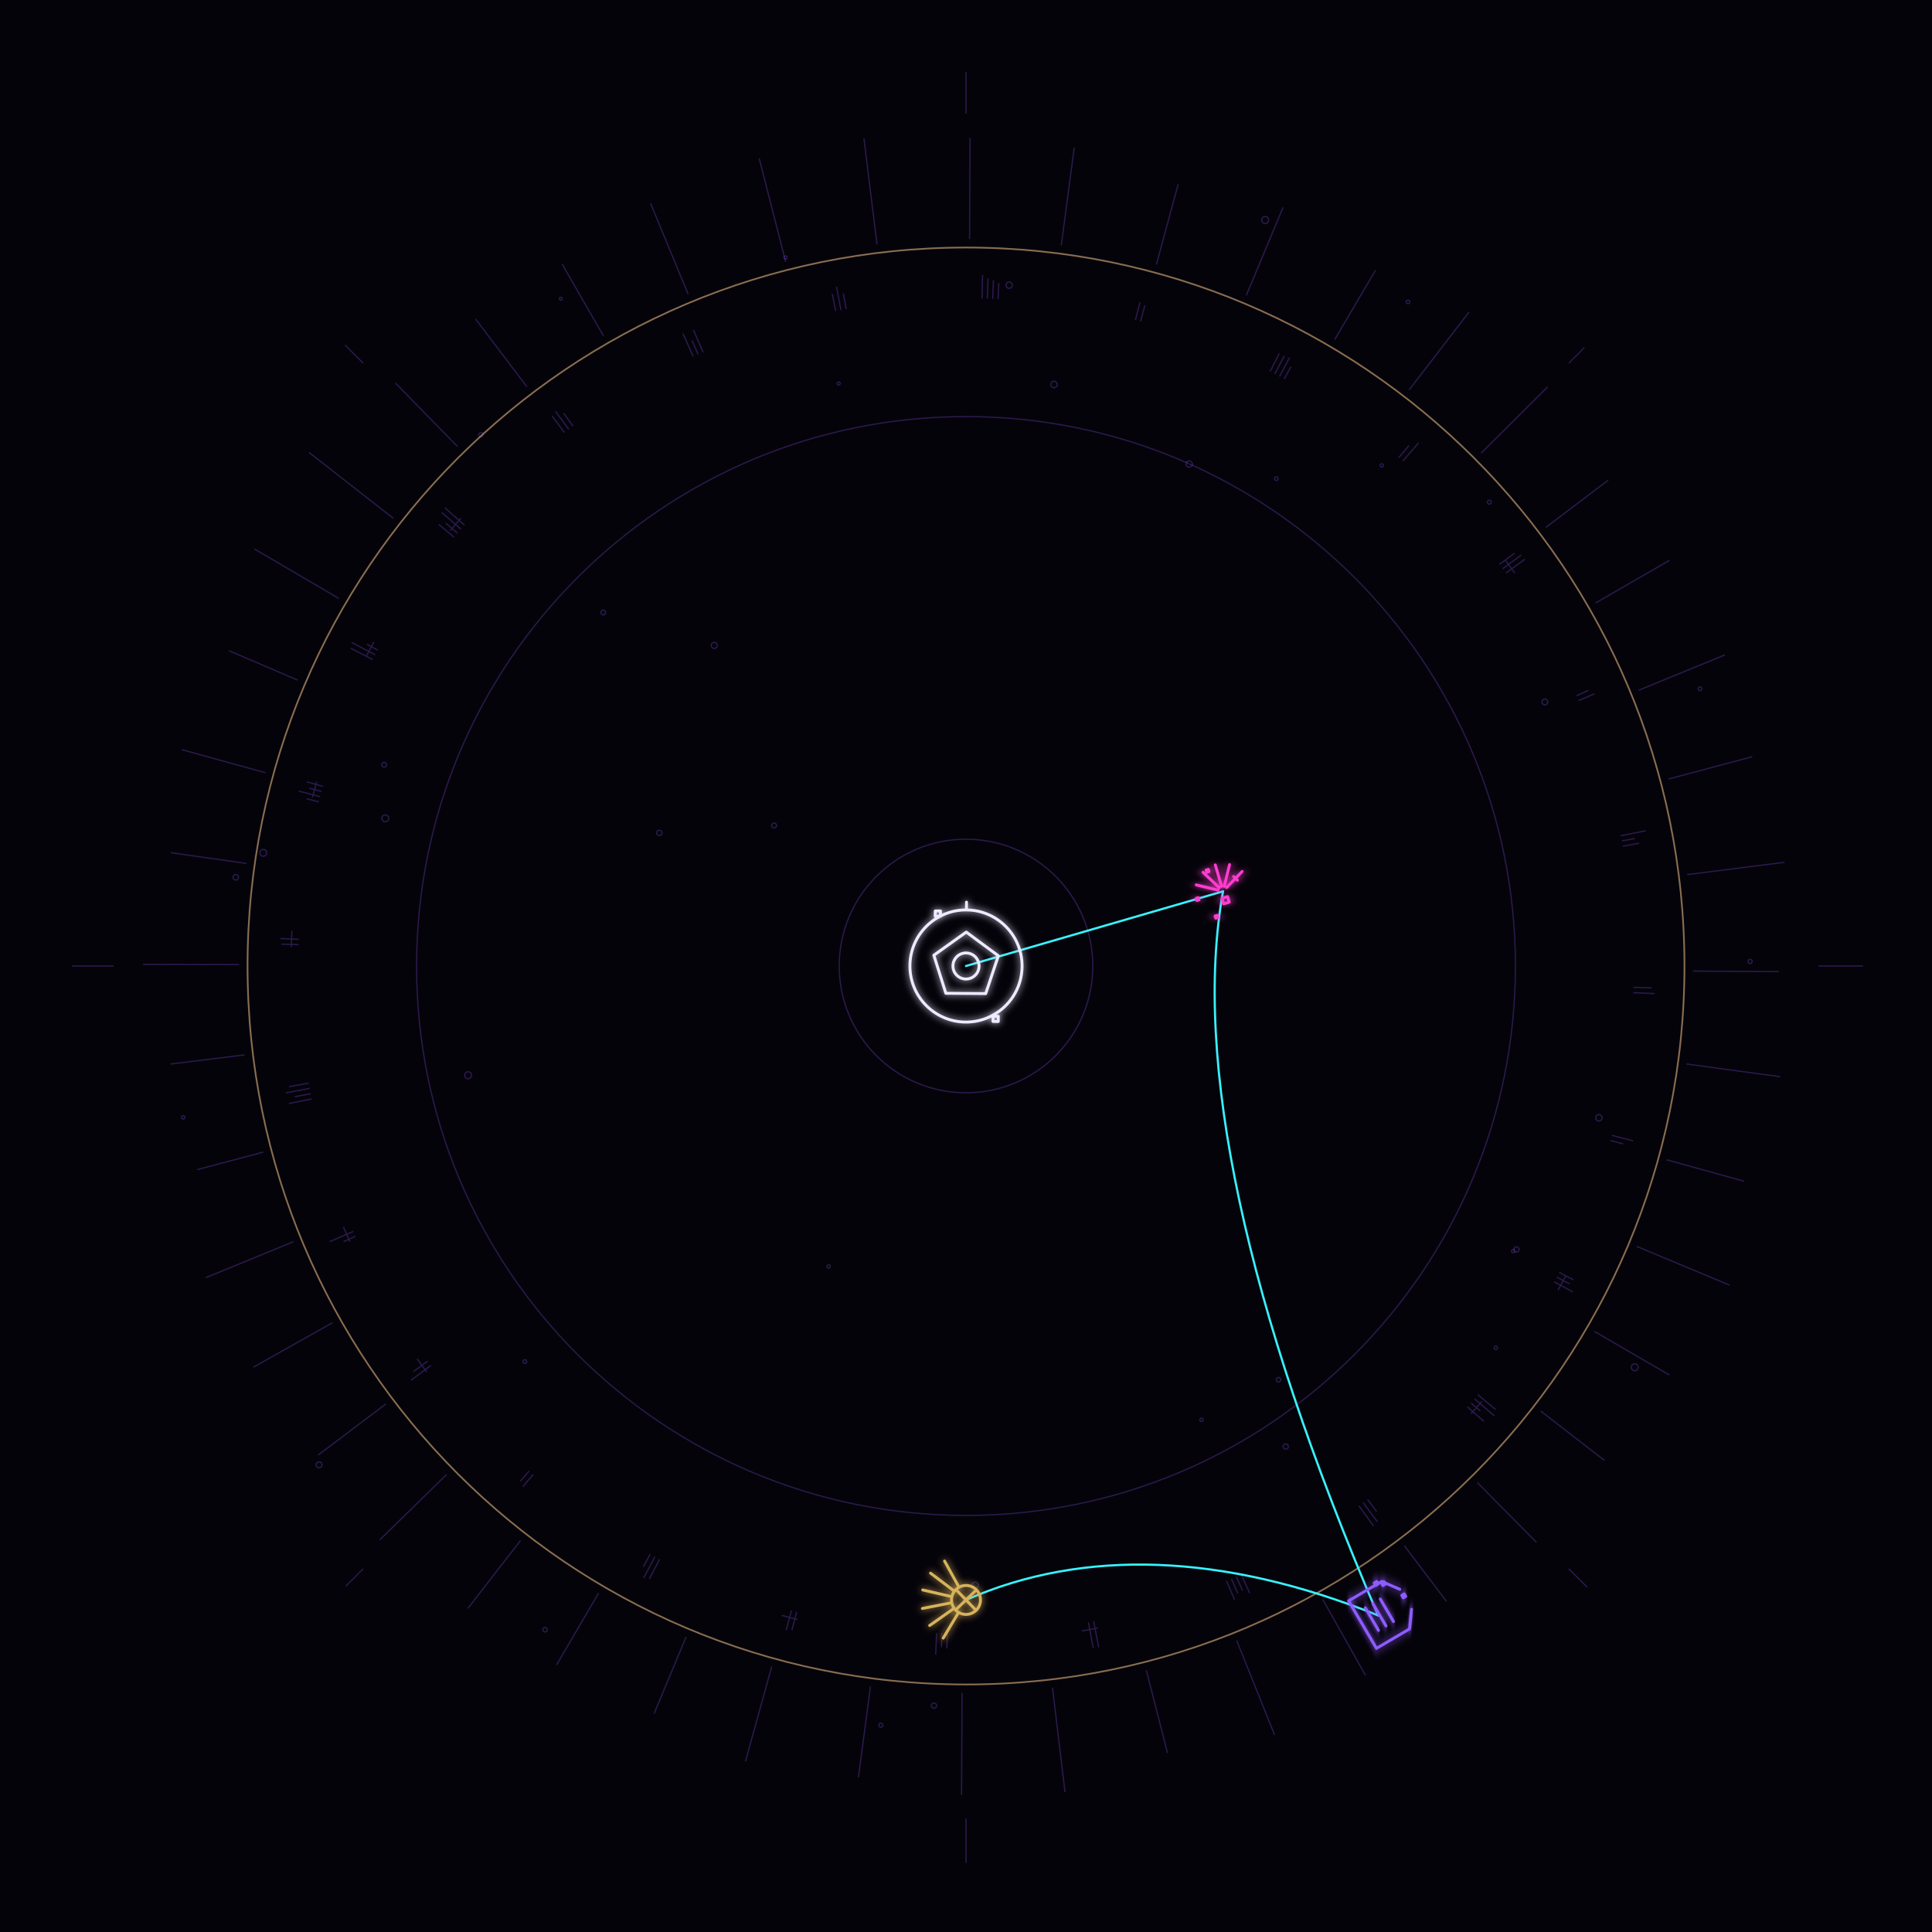
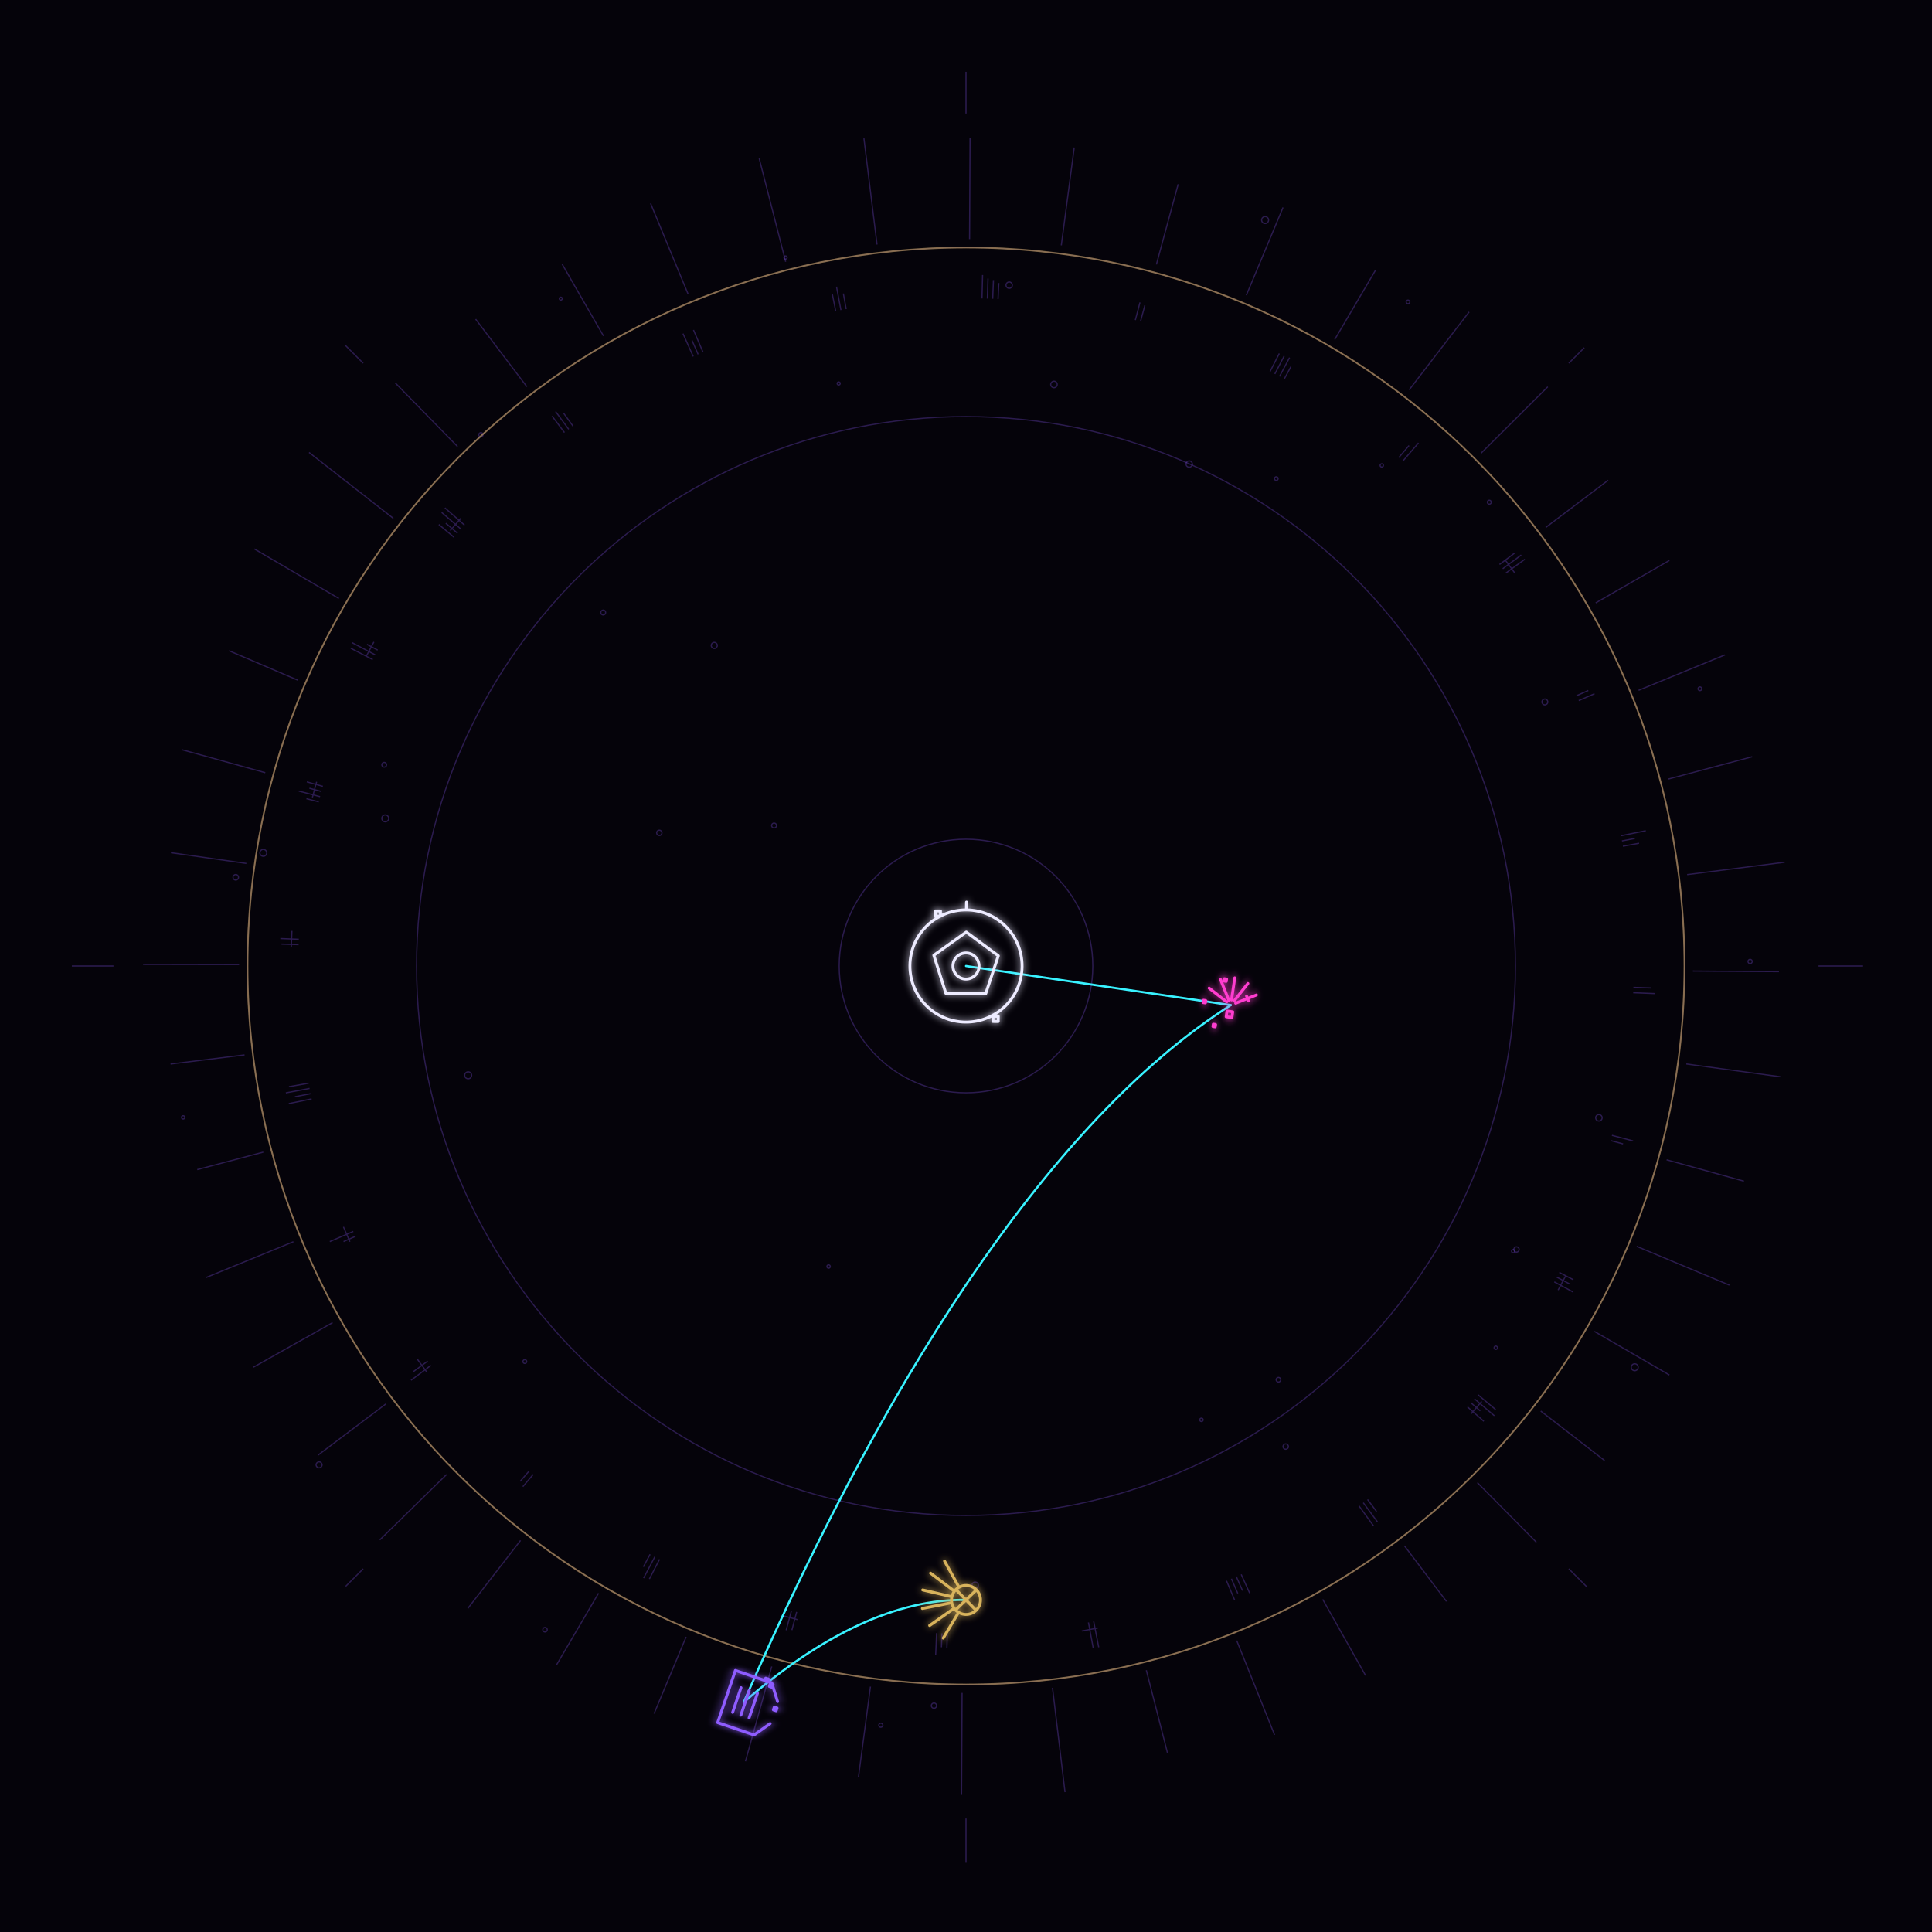
<svg xmlns="http://www.w3.org/2000/svg" viewBox="0 0 1600 1600" role="img">
  <defs>
    <filter id="sigil-glow" x="-30%" y="-30%" width="160%" height="160%">
      <feGaussianBlur stdDeviation="3" result="b" />
      <feMerge>
        <feMergeNode in="b" />
        <feMergeNode in="SourceGraphic" />
      </feMerge>
    </filter>
  </defs>
  <style>.sigil-node{fill:none;stroke-width:2.4;stroke-linecap:round;stroke-linejoin:round}.sigil-edge{fill:none;stroke-width:1.8;stroke-linecap:round}.sigil-region{fill:none;stroke-width:1.4}.sigil-boundary{fill:none;stroke:#D8B35C;stroke-width:1.4;stroke-opacity:0.55}.sigil-ornament{fill:none;stroke:#8E5CFF;stroke-opacity:0.28;stroke-width:1}.sigil-text{fill:#EDEBFF;font-family:ui-monospace,SFMono-Regular,Menlo,Consolas,monospace;font-size:15px;text-anchor:middle;dominant-baseline:middle}</style>
  <rect x="0" y="0" width="1600" height="1600" fill="#05030A" />
  <g class="sigil-layer sigil-layer-guide-geometry">
    <circle cx="800" cy="800" r="105" id="ornament-guide-0" class="sigil-ornament" stroke="#8E5CFF" />
    <circle cx="800" cy="800" r="455" id="ornament-guide-1" class="sigil-ornament" stroke="#8E5CFF" />
    <circle cx="800" cy="800" r="595" id="ornament-guide-2" class="sigil-ornament" stroke="#8E5CFF" />
    <path d="M800 94L800 59.481" id="ornament-cardinal-0" class="sigil-ornament" stroke="#8E5CFF" />
    <path d="M1299.217 300.783L1312.026 287.974" id="ornament-cardinal-1" class="sigil-ornament" stroke="#8E5CFF" />
    <path d="M1506 800L1542.906 800" id="ornament-cardinal-2" class="sigil-ornament" stroke="#8E5CFF" />
    <path d="M1299.217 1299.217L1314.492 1314.492" id="ornament-cardinal-3" class="sigil-ornament" stroke="#8E5CFF" />
    <path d="M800 1506L800 1542.657" id="ornament-cardinal-4" class="sigil-ornament" stroke="#8E5CFF" />
    <path d="M300.783 1299.217L286.287 1313.713" id="ornament-cardinal-5" class="sigil-ornament" stroke="#8E5CFF" />
    <path d="M94 800L59.509 800" id="ornament-cardinal-6" class="sigil-ornament" stroke="#8E5CFF" />
    <path d="M300.783 300.783L285.793 285.793" id="ornament-cardinal-7" class="sigil-ornament" stroke="#8E5CFF" />
  </g>
  <g class="sigil-layer sigil-layer-ornament-back">
    <path d="M1401.985 804.182L1473.239 804.677" id="ornament-filament-0" class="sigil-ornament" stroke="#8E5CFF" />
    <path d="M1396.51 881.119L1474.331 891.702" id="ornament-filament-1" class="sigil-ornament" stroke="#8E5CFF" />
    <path d="M1380.213 960.49L1444.226 978.197" id="ornament-filament-2" class="sigil-ornament" stroke="#8E5CFF" />
    <path d="M1355.426 1032.177L1432.22 1064.278" id="ornament-filament-3" class="sigil-ornament" stroke="#8E5CFF" />
    <path d="M1320.409 1102.62L1382.467 1138.707" id="ornament-filament-4" class="sigil-ornament" stroke="#8E5CFF" />
    <path d="M1275.97 1168.587L1328.844 1209.532" id="ornament-filament-5" class="sigil-ornament" stroke="#8E5CFF" />
    <path d="M1223.492 1227.853L1272.341 1277.205" id="ornament-filament-6" class="sigil-ornament" stroke="#8E5CFF" />
    <path d="M1163.099 1280.17L1197.897 1326.188" id="ornament-filament-7" class="sigil-ornament" stroke="#8E5CFF" />
    <path d="M1095.412 1324.534L1130.88 1387.512" id="ornament-filament-8" class="sigil-ornament" stroke="#8E5CFF" />
    <path d="M1024.21 1358.69L1055.545 1436.772" id="ornament-filament-9" class="sigil-ornament" stroke="#8E5CFF" />
    <path d="M949.32 1383.187L966.871 1451.734" id="ornament-filament-10" class="sigil-ornament" stroke="#8E5CFF" />
    <path d="M871.632 1397.723L881.993 1484.181" id="ornament-filament-11" class="sigil-ornament" stroke="#8E5CFF" />
    <path d="M796.757 1401.991L796.302 1486.438" id="ornament-filament-12" class="sigil-ornament" stroke="#8E5CFF" />
    <path d="M720.875 1396.777L710.923 1471.841" id="ornament-filament-13" class="sigil-ornament" stroke="#8E5CFF" />
    <path d="M639.143 1380.111L617.366 1458.648" id="ornament-filament-14" class="sigil-ornament" stroke="#8E5CFF" />
    <path d="M568.209 1355.587L541.703 1419.121" id="ornament-filament-15" class="sigil-ornament" stroke="#8E5CFF" />
    <path d="M495.686 1319.42L460.884 1378.822" id="ornament-filament-16" class="sigil-ornament" stroke="#8E5CFF" />
    <path d="M431.093 1275.722L387.451 1332" id="ornament-filament-17" class="sigil-ornament" stroke="#8E5CFF" />
    <path d="M369.822 1221.13L314.522 1275.267" id="ornament-filament-18" class="sigil-ornament" stroke="#8E5CFF" />
    <path d="M319.529 1162.701L263.48 1205.011" id="ornament-filament-19" class="sigil-ornament" stroke="#8E5CFF" />
    <path d="M275.432 1095.351L209.896 1132.249" id="ornament-filament-20" class="sigil-ornament" stroke="#8E5CFF" />
    <path d="M242.988 1028.346L170.369 1058.116" id="ornament-filament-21" class="sigil-ornament" stroke="#8E5CFF" />
    <path d="M218.064 954.125L163.356 968.614" id="ornament-filament-22" class="sigil-ornament" stroke="#8E5CFF" />
    <path d="M202.518 873.619L141.279 881.164" id="ornament-filament-23" class="sigil-ornament" stroke="#8E5CFF" />
    <path d="M198.001 798.82L118.514 798.664" id="ornament-filament-24" class="sigil-ornament" stroke="#8E5CFF" />
    <path d="M204.021 715.069L141.562 706.169" id="ornament-filament-25" class="sigil-ornament" stroke="#8E5CFF" />
    <path d="M219.678 639.904L150.631 620.856" id="ornament-filament-26" class="sigil-ornament" stroke="#8E5CFF" />
    <path d="M246.517 563.229L189.68 538.915" id="ornament-filament-27" class="sigil-ornament" stroke="#8E5CFF" />
    <path d="M280.628 495.604L210.645 454.588" id="ornament-filament-28" class="sigil-ornament" stroke="#8E5CFF" />
    <path d="M325.717 429.245L255.932 374.693" id="ornament-filament-29" class="sigil-ornament" stroke="#8E5CFF" />
    <path d="M378.902 369.791L327.429 317.205" id="ornament-filament-30" class="sigil-ornament" stroke="#8E5CFF" />
    <path d="M436.33 320.262L393.914 264.309" id="ornament-filament-31" class="sigil-ornament" stroke="#8E5CFF" />
    <path d="M499.775 278.206L465.599 218.807" id="ornament-filament-32" class="sigil-ornament" stroke="#8E5CFF" />
    <path d="M569.916 243.704L538.794 168.459" id="ornament-filament-33" class="sigil-ornament" stroke="#8E5CFF" />
    <path d="M650.657 216.819L628.741 131.236" id="ornament-filament-34" class="sigil-ornament" stroke="#8E5CFF" />
    <path d="M726.307 202.528L715.461 114.595" id="ornament-filament-35" class="sigil-ornament" stroke="#8E5CFF" />
    <path d="M802.949 198.007L803.359 114.381" id="ornament-filament-36" class="sigil-ornament" stroke="#8E5CFF" />
    <path d="M878.918 203.195L889.632 122.17" id="ornament-filament-37" class="sigil-ornament" stroke="#8E5CFF" />
    <path d="M957.676 219.016L975.709 152.569" id="ornament-filament-38" class="sigil-ornament" stroke="#8E5CFF" />
    <path d="M1032.141 244.559L1062.547 171.805" id="ornament-filament-39" class="sigil-ornament" stroke="#8E5CFF" />
    <path d="M1105.347 281.187L1139.082 223.867" id="ornament-filament-40" class="sigil-ornament" stroke="#8E5CFF" />
    <path d="M1167.04 322.836L1216.658 258.331" id="ornament-filament-41" class="sigil-ornament" stroke="#8E5CFF" />
    <path d="M1226.617 375.263L1281.805 320.318" id="ornament-filament-42" class="sigil-ornament" stroke="#8E5CFF" />
    <path d="M1280.102 436.812L1331.792 397.709" id="ornament-filament-43" class="sigil-ornament" stroke="#8E5CFF" />
    <path d="M1321.507 499.277L1382.496 464.108" id="ornament-filament-44" class="sigil-ornament" stroke="#8E5CFF" />
    <path d="M1357.017 571.667L1428.584 542.33" id="ornament-filament-45" class="sigil-ornament" stroke="#8E5CFF" />
    <path d="M1381.743 645.147L1451.121 626.679" id="ornament-filament-46" class="sigil-ornament" stroke="#8E5CFF" />
    <path d="M1397.224 724.318L1477.937 714.09" id="ornament-filament-47" class="sigil-ornament" stroke="#8E5CFF" />
    <path d="M1352.717 817.693L1367.662 818.171M1352.558 822.114L1370.324 822.825" id="ornament-rune-0" class="sigil-ornament" stroke="#8E5CFF" />
    <path d="M1334.922 940.24L1352.431 944.831M1333.783 944.515L1344.158 947.324" id="ornament-rune-1" class="sigil-ornament" stroke="#8E5CFF" />
    <path d="M1291.323 1053.792L1302.977 1059.812M1289.277 1057.715L1300.048 1063.388M1287.2 1061.621L1302.625 1069.904M1296.654 1056.546L1290.354 1068.391" id="ornament-rune-2" class="sigil-ornament" stroke="#8E5CFF" />
    <path d="M1223.954 1155.066L1238.626 1167.354M1221.1 1158.446L1237.571 1172.466M1218.219 1161.804L1225.89 1168.44M1215.311 1165.138L1228.859 1177.049M1227.115 1160.63L1218.338 1170.776" id="ornament-rune-3" class="sigil-ornament" stroke="#8E5CFF" />
    <path d="M1132.55 1241.836L1140.02 1251.761M1129.005 1244.482L1140.693 1260.273M1125.439 1247.1L1137.527 1263.707" id="ornament-rune-4" class="sigil-ornament" stroke="#8E5CFF" />
    <path d="M1027.912 1303.85L1034.905 1319.31M1023.874 1305.657L1029.004 1317.245M1019.822 1307.432L1025.089 1319.591M1015.755 1309.175L1022.426 1324.917" id="ornament-rune-5" class="sigil-ornament" stroke="#8E5CFF" />
    <path d="M905.742 1342.796L909.913 1364.211M901.396 1343.625L905.328 1364.703M909.083 1348.254L895.895 1350.713" id="ornament-rune-6" class="sigil-ornament" stroke="#8E5CFF" />
    <path d="M784.518 1352.783L784.172 1365.127M780.096 1352.642L779.68 1364.198M775.676 1352.465L774.892 1370.268" id="ornament-rune-7" class="sigil-ornament" stroke="#8E5CFF" />
    <path d="M659.76 1334.922L655.815 1349.969M655.485 1333.783L651.077 1350.063M660.402 1341.289L647.452 1337.783" id="ornament-rune-8" class="sigil-ornament" stroke="#8E5CFF" />
    <path d="M546.208 1291.323L537.791 1307.618M542.285 1289.277L533.003 1306.9M538.379 1287.2L532.811 1297.568" id="ornament-rune-9" class="sigil-ornament" stroke="#8E5CFF" />
    <path d="M441.554 1221.1L432.983 1231.169M438.196 1218.219L430.818 1226.747" id="ornament-rune-10" class="sigil-ornament" stroke="#8E5CFF" />
    <path d="M356.837 1130.78L340.385 1143.061M354.205 1127.225L342.274 1135.983M353.37 1136.159L345.432 1125.344" id="ornament-rune-11" class="sigil-ornament" stroke="#8E5CFF" />
    <path d="M294.343 1023.874L284.52 1028.223M292.568 1019.822L273.132 1028.241M289.766 1028.346L284.433 1016.036" id="ornament-rune-12" class="sigil-ornament" stroke="#8E5CFF" />
    <path d="M258.067 910.081L239.179 913.917M257.204 905.742L244.231 908.269M256.375 901.396L236.727 905.061M255.582 897.044L239.333 899.94" id="ornament-rune-13" class="sigil-ornament" stroke="#8E5CFF" />
    <path d="M247.283 782.307L233.147 781.855M247.442 777.886L232.163 777.274M241.219 784.35L241.756 770.945" id="ornament-rune-14" class="sigil-ornament" stroke="#8E5CFF" />
    <path d="M263.973 664.043L253.761 661.453M265.078 659.76L247.471 655.144M266.217 655.485L256.228 652.78M267.39 651.219L254.107 647.509M258.711 660.402L262.217 647.452" id="ornament-rune-15" class="sigil-ornament" stroke="#8E5CFF" />
    <path d="M308.677 546.208L290.566 536.852M310.723 542.285L291.341 532.076M312.8 538.379L303.907 533.604M303.346 543.454L309.646 531.609" id="ornament-rune-16" class="sigil-ornament" stroke="#8E5CFF" />
    <path d="M376.046 444.934L363.41 434.351M378.9 441.554L369.235 433.327M381.781 438.196L365.788 424.361M384.689 434.862L368.457 420.592M372.885 439.37L381.662 429.224" id="ornament-rune-17" class="sigil-ornament" stroke="#8E5CFF" />
    <path d="M467.45 358.164L457.216 344.567M470.995 355.518L460.107 340.809M474.561 352.9L466.818 342.262" id="ornament-rune-18" class="sigil-ornament" stroke="#8E5CFF" />
    <path d="M574.105 295.242L565.617 276.276M578.15 293.451L573.123 281.972M582.21 291.693L574.312 273.259" id="ornament-rune-19" class="sigil-ornament" stroke="#8E5CFF" />
    <path d="M692.088 257.631L689.259 243.413M696.43 256.785L692.734 237.4M700.779 255.974L698.429 243.087" id="ornament-rune-20" class="sigil-ornament" stroke="#8E5CFF" />
    <path d="M813.271 247.159L813.736 227.767M817.693 247.283L818.224 230.704M822.114 247.442L822.733 231.972M826.534 247.637L827.169 234.418" id="ornament-rune-21" class="sigil-ornament" stroke="#8E5CFF" />
    <path d="M940.24 265.078L944.069 250.474M944.515 266.217L948.116 252.917" id="ornament-rune-22" class="sigil-ornament" stroke="#8E5CFF" />
    <path d="M1051.825 307.666L1059.452 292.754M1055.756 309.696L1063.523 294.805M1059.67 311.758L1067.959 296.172M1063.567 313.851L1069.081 303.681" id="ornament-rune-23" class="sigil-ornament" stroke="#8E5CFF" />
    <path d="M1158.446 378.9L1166.9 368.968M1161.804 381.781L1174.737 366.831" id="ornament-rune-24" class="sigil-ornament" stroke="#8E5CFF" />
    <path d="M1241.836 467.45L1254.188 458.153M1244.482 470.995L1259.819 459.643M1247.1 474.561L1262.814 463.123M1246.63 463.841L1254.568 474.656" id="ornament-rune-25" class="sigil-ornament" stroke="#8E5CFF" />
    <path d="M1305.657 576.126L1315.366 571.828M1307.432 580.178L1320.519 574.509" id="ornament-rune-26" class="sigil-ornament" stroke="#8E5CFF" />
    <path d="M1342.369 692.088L1362.94 687.995M1343.215 696.43L1353.822 694.408M1344.026 700.779L1357.398 698.341" id="ornament-rune-27" class="sigil-ornament" stroke="#8E5CFF" />
    <circle cx="499.557" cy="507.254" r="2.017" id="ornament-dot-87" class="sigil-ornament" stroke="#8E5CFF" />
    <circle cx="1047.714" cy="182.248" r="2.88" id="ornament-dot-88" class="sigil-ornament" stroke="#8E5CFF" />
    <circle cx="1407.799" cy="570.398" r="1.545" id="ornament-dot-89" class="sigil-ornament" stroke="#8E5CFF" />
    <circle cx="218.054" cy="706.291" r="2.83" id="ornament-dot-90" class="sigil-ornament" stroke="#8E5CFF" />
    <circle cx="451.355" cy="1349.661" r="1.862" id="ornament-dot-91" class="sigil-ornament" stroke="#8E5CFF" />
    <circle cx="195.243" cy="726.547" r="2.298" id="ornament-dot-92" class="sigil-ornament" stroke="#8E5CFF" />
    <circle cx="546.012" cy="689.719" r="2.214" id="ornament-dot-93" class="sigil-ornament" stroke="#8E5CFF" />
    <circle cx="807.572" cy="1312.798" r="2.658" id="ornament-dot-94" class="sigil-ornament" stroke="#8E5CFF" />
    <circle cx="1056.979" cy="396.379" r="1.519" id="ornament-dot-95" class="sigil-ornament" stroke="#8E5CFF" />
    <circle cx="1353.792" cy="1132.296" r="2.861" id="ornament-dot-96" class="sigil-ornament" stroke="#8E5CFF" />
    <circle cx="650.553" cy="213.273" r="1.336" id="ornament-dot-97" class="sigil-ornament" stroke="#8E5CFF" />
    <circle cx="1233.375" cy="415.884" r="1.632" id="ornament-dot-98" class="sigil-ornament" stroke="#8E5CFF" />
    <circle cx="694.575" cy="317.581" r="1.272" id="ornament-dot-99" class="sigil-ornament" stroke="#8E5CFF" />
    <circle cx="1238.756" cy="1116.163" r="1.408" id="ornament-dot-100" class="sigil-ornament" stroke="#8E5CFF" />
    <circle cx="398.281" cy="360.069" r="1.795" id="ornament-dot-101" class="sigil-ornament" stroke="#8E5CFF" />
    <circle cx="591.524" cy="534.501" r="2.516" id="ornament-dot-102" class="sigil-ornament" stroke="#8E5CFF" />
    <circle cx="319.066" cy="677.73" r="2.845" id="ornament-dot-103" class="sigil-ornament" stroke="#8E5CFF" />
    <circle cx="1058.77" cy="1142.642" r="1.923" id="ornament-dot-104" class="sigil-ornament" stroke="#8E5CFF" />
    <circle cx="1255.882" cy="1034.767" r="2.208" id="ornament-dot-105" class="sigil-ornament" stroke="#8E5CFF" />
    <circle cx="1253.113" cy="1036.153" r="1.339" id="ornament-dot-106" class="sigil-ornament" stroke="#8E5CFF" />
    <circle cx="729.456" cy="1428.733" r="1.688" id="ornament-dot-107" class="sigil-ornament" stroke="#8E5CFF" />
    <circle cx="1279.39" cy="581.309" r="2.418" id="ornament-dot-108" class="sigil-ornament" stroke="#8E5CFF" />
    <circle cx="434.622" cy="1127.58" r="1.573" id="ornament-dot-109" class="sigil-ornament" stroke="#8E5CFF" />
    <circle cx="151.702" cy="925.361" r="1.375" id="ornament-dot-110" class="sigil-ornament" stroke="#8E5CFF" />
    <circle cx="1166.042" cy="250.016" r="1.509" id="ornament-dot-111" class="sigil-ornament" stroke="#8E5CFF" />
    <circle cx="264.247" cy="1213.105" r="2.471" id="ornament-dot-112" class="sigil-ornament" stroke="#8E5CFF" />
    <circle cx="387.705" cy="890.508" r="2.891" id="ornament-dot-113" class="sigil-ornament" stroke="#8E5CFF" />
    <circle cx="1064.777" cy="1197.982" r="2.237" id="ornament-dot-114" class="sigil-ornament" stroke="#8E5CFF" />
    <circle cx="1449.358" cy="796.239" r="1.754" id="ornament-dot-115" class="sigil-ornament" stroke="#8E5CFF" />
    <circle cx="835.749" cy="236.15" r="2.607" id="ornament-dot-116" class="sigil-ornament" stroke="#8E5CFF" />
    <circle cx="686.209" cy="1048.882" r="1.394" id="ornament-dot-117" class="sigil-ornament" stroke="#8E5CFF" />
    <circle cx="641.056" cy="683.637" r="2.04" id="ornament-dot-118" class="sigil-ornament" stroke="#8E5CFF" />
    <circle cx="773.473" cy="1412.548" r="2.191" id="ornament-dot-119" class="sigil-ornament" stroke="#8E5CFF" />
    <circle cx="318.174" cy="633.335" r="1.969" id="ornament-dot-120" class="sigil-ornament" stroke="#8E5CFF" />
    <circle cx="1144.324" cy="385.436" r="1.375" id="ornament-dot-121" class="sigil-ornament" stroke="#8E5CFF" />
    <circle cx="464.418" cy="247.323" r="1.209" id="ornament-dot-122" class="sigil-ornament" stroke="#8E5CFF" />
    <circle cx="984.835" cy="384.313" r="2.617" id="ornament-dot-123" class="sigil-ornament" stroke="#8E5CFF" />
    <circle cx="994.976" cy="1175.836" r="1.407" id="ornament-dot-124" class="sigil-ornament" stroke="#8E5CFF" />
    <circle cx="872.858" cy="318.388" r="2.683" id="ornament-dot-125" class="sigil-ornament" stroke="#8E5CFF" />
    <circle cx="1324.145" cy="925.71" r="2.666" id="ornament-dot-126" class="sigil-ornament" stroke="#8E5CFF" />
  </g>
  <g class="sigil-layer sigil-layer-semantic-regions">
    <circle cx="800" cy="800" r="595" id="boundary-host" class="sigil-boundary sigil-invocation-boundary" />
  </g>
  <g class="sigil-layer sigil-layer-semantic-edges">
-     <path d="M800 800C839.337 788.571 911.712 767.545 1012.865 738.157" id="edge-e0_n0.0-_n1.0" class="sigil-edge sigil-edge-flow" stroke="#38F2FF" />
-     <path d="M1012.865 738.157C987.704 878.031 1031.379 1081.922 1141.322 1337.837" id="edge-e1_n1.0-_n2.0" class="sigil-edge sigil-edge-flow" stroke="#38F2FF" />
-     <path d="M1141.322 1337.837C1013.521 1286.381 897.472 1282.016 800 1325" id="edge-e2_n2.0-_n3.0" class="sigil-edge sigil-edge-flow" stroke="#38F2FF" />
+     <path d="M800 800C840.525 805.984 915.083 816.994 1019.289 832.382" id="edge-e0_n0.0-_n1.0" class="sigil-edge sigil-edge-flow" stroke="#38F2FF" />
+     <path d="M1019.289 832.382C880.572 920.81 743.416 1117.137 615.887 1409.813" id="edge-e1_n1.0-_n2.0" class="sigil-edge sigil-edge-flow" stroke="#38F2FF" />
+     <path d="M615.887 1409.813C681.358 1352.771 743.956 1323.935 800 1325" id="edge-e2_n2.0-_n3.0" class="sigil-edge sigil-edge-flow" stroke="#38F2FF" />
  </g>
  <g class="sigil-layer sigil-layer-semantic-nodes">
    <path d="M846.44 800C846.44 825.648 825.648 846.44 800 846.44C774.352 846.44 753.56 825.648 753.56 800C753.56 774.352 774.352 753.56 800 753.56C825.648 753.56 846.44 774.352 846.44 800M800 771.92L826.706 791.323L816.505 822.717L783.495 822.717L773.294 791.323ZM810.8 800C810.8 805.965 805.965 810.8 800 810.8C794.035 810.8 789.2 805.965 789.2 800C789.2 794.035 794.035 789.2 800 789.2C805.965 789.2 810.8 794.035 810.8 800M800 753.56L800 747.08M774.184 754.636L778.504 754.636L778.504 758.956L774.184 758.956ZM822.743 841.416L827.063 841.416L827.063 845.736L822.743 845.736Z" id="node-n0" class="sigil-node sigil-node-source" stroke="#EDEBFF" filter="url(#sigil-glow)" transform="rotate(0.464 800 800)" />
-     <path d="M1009.118 736.007L993.088 726.812M1010.7 734.419L1001.437 718.428M1012.865 733.837L1012.865 715.357M1015.03 734.419L1024.293 718.428M1016.612 736.007L1032.642 726.812M1024.698 728.879L1026.847 732.627M1010.465 743.437L1015.265 743.437L1015.265 748.237L1010.465 748.237ZM1004.403 717.308L1006.323 717.308L1006.323 719.228L1004.403 719.228ZM989.873 737.432L991.793 737.432L991.793 739.352L989.873 739.352ZM1000.787 755.882L1002.707 755.882L1002.707 757.802L1000.787 757.802Z" id="node-n1" class="sigil-node sigil-node-scatter" stroke="#FF3CCF" filter="url(#sigil-glow)" transform="rotate(-16.328 1012.865 738.157)" />
-     <path d="M1118.522 1352.837L1118.522 1321.037L1131.722 1311.437M1164.122 1352.837L1164.122 1321.037L1150.922 1311.437M1118.522 1352.837L1164.122 1352.837M1130.522 1329.437L1152.122 1329.437M1130.522 1336.637L1152.122 1336.637M1130.522 1343.837L1152.122 1343.837M1136.887 1310.155L1139.287 1310.155L1139.287 1312.555L1136.887 1312.555ZM1116.475 1324.609L1118.875 1324.609L1118.875 1327.009L1116.475 1327.009ZM1119.576 1319.521L1121.976 1319.521L1121.976 1321.921L1119.576 1321.921Z" id="node-n2" class="sigil-node sigil-node-effect" stroke="#8E5CFF" filter="url(#sigil-glow)" transform="rotate(59.571 1141.322 1337.837)" />
+     <path d="M1015.541 830.232L999.511 821.037M1017.123 828.644L1007.861 812.652M1019.289 828.062L1019.289 809.582M1021.454 828.644L1030.716 812.652M1023.036 830.232L1039.066 821.037M1031.121 823.104L1033.271 826.852M1016.889 837.662L1021.689 837.662L1021.689 842.462L1016.889 842.462ZM1010.827 811.533L1012.747 811.533L1012.747 813.453L1010.827 813.453ZM996.296 831.657L998.216 831.657L998.216 833.577L996.296 833.577ZM1007.21 850.106L1009.13 850.106L1009.13 852.026L1007.21 852.026Z" id="node-n1" class="sigil-node sigil-node-scatter" stroke="#FF3CCF" filter="url(#sigil-glow)" transform="rotate(8.272 1019.289 832.382)" />
+     <path d="M593.087 1424.813L593.087 1393.013L606.287 1383.413M638.687 1424.813L638.687 1393.013L625.487 1383.413M593.087 1424.813L638.687 1424.813M605.087 1401.413L626.687 1401.413M605.087 1408.613L626.687 1408.613M605.087 1415.813L626.687 1415.813M611.452 1382.13L613.852 1382.13L613.852 1384.53L611.452 1384.53ZM591.04 1396.585L593.44 1396.585L593.44 1398.985L591.04 1398.985ZM594.141 1391.496L596.541 1391.496L596.541 1393.896L594.141 1393.896Z" id="node-n2" class="sigil-node sigil-node-effect" stroke="#8E5CFF" filter="url(#sigil-glow)" transform="rotate(108.771 615.887 1409.813)" />
    <path d="M831.921 1343.311L810.409 1330.971M821.681 1354.735L807.07 1334.696M807.671 1360.992L802.502 1336.736M792.329 1360.992L797.498 1336.736M778.319 1354.735L792.93 1334.696M768.079 1343.311L789.591 1330.971M812 1325C812 1331.627 806.627 1337 800 1337C793.373 1337 788 1331.627 788 1325C788 1318.373 793.373 1313 800 1313C806.627 1313 812 1318.373 812 1325M791.6 1316.6L808.4 1333.4M808.4 1316.6L791.6 1333.4" id="node-n3" class="sigil-node sigil-node-collect" stroke="#D8B35C" filter="url(#sigil-glow)" transform="rotate(90.971 800 1325)" />
  </g>
</svg>
